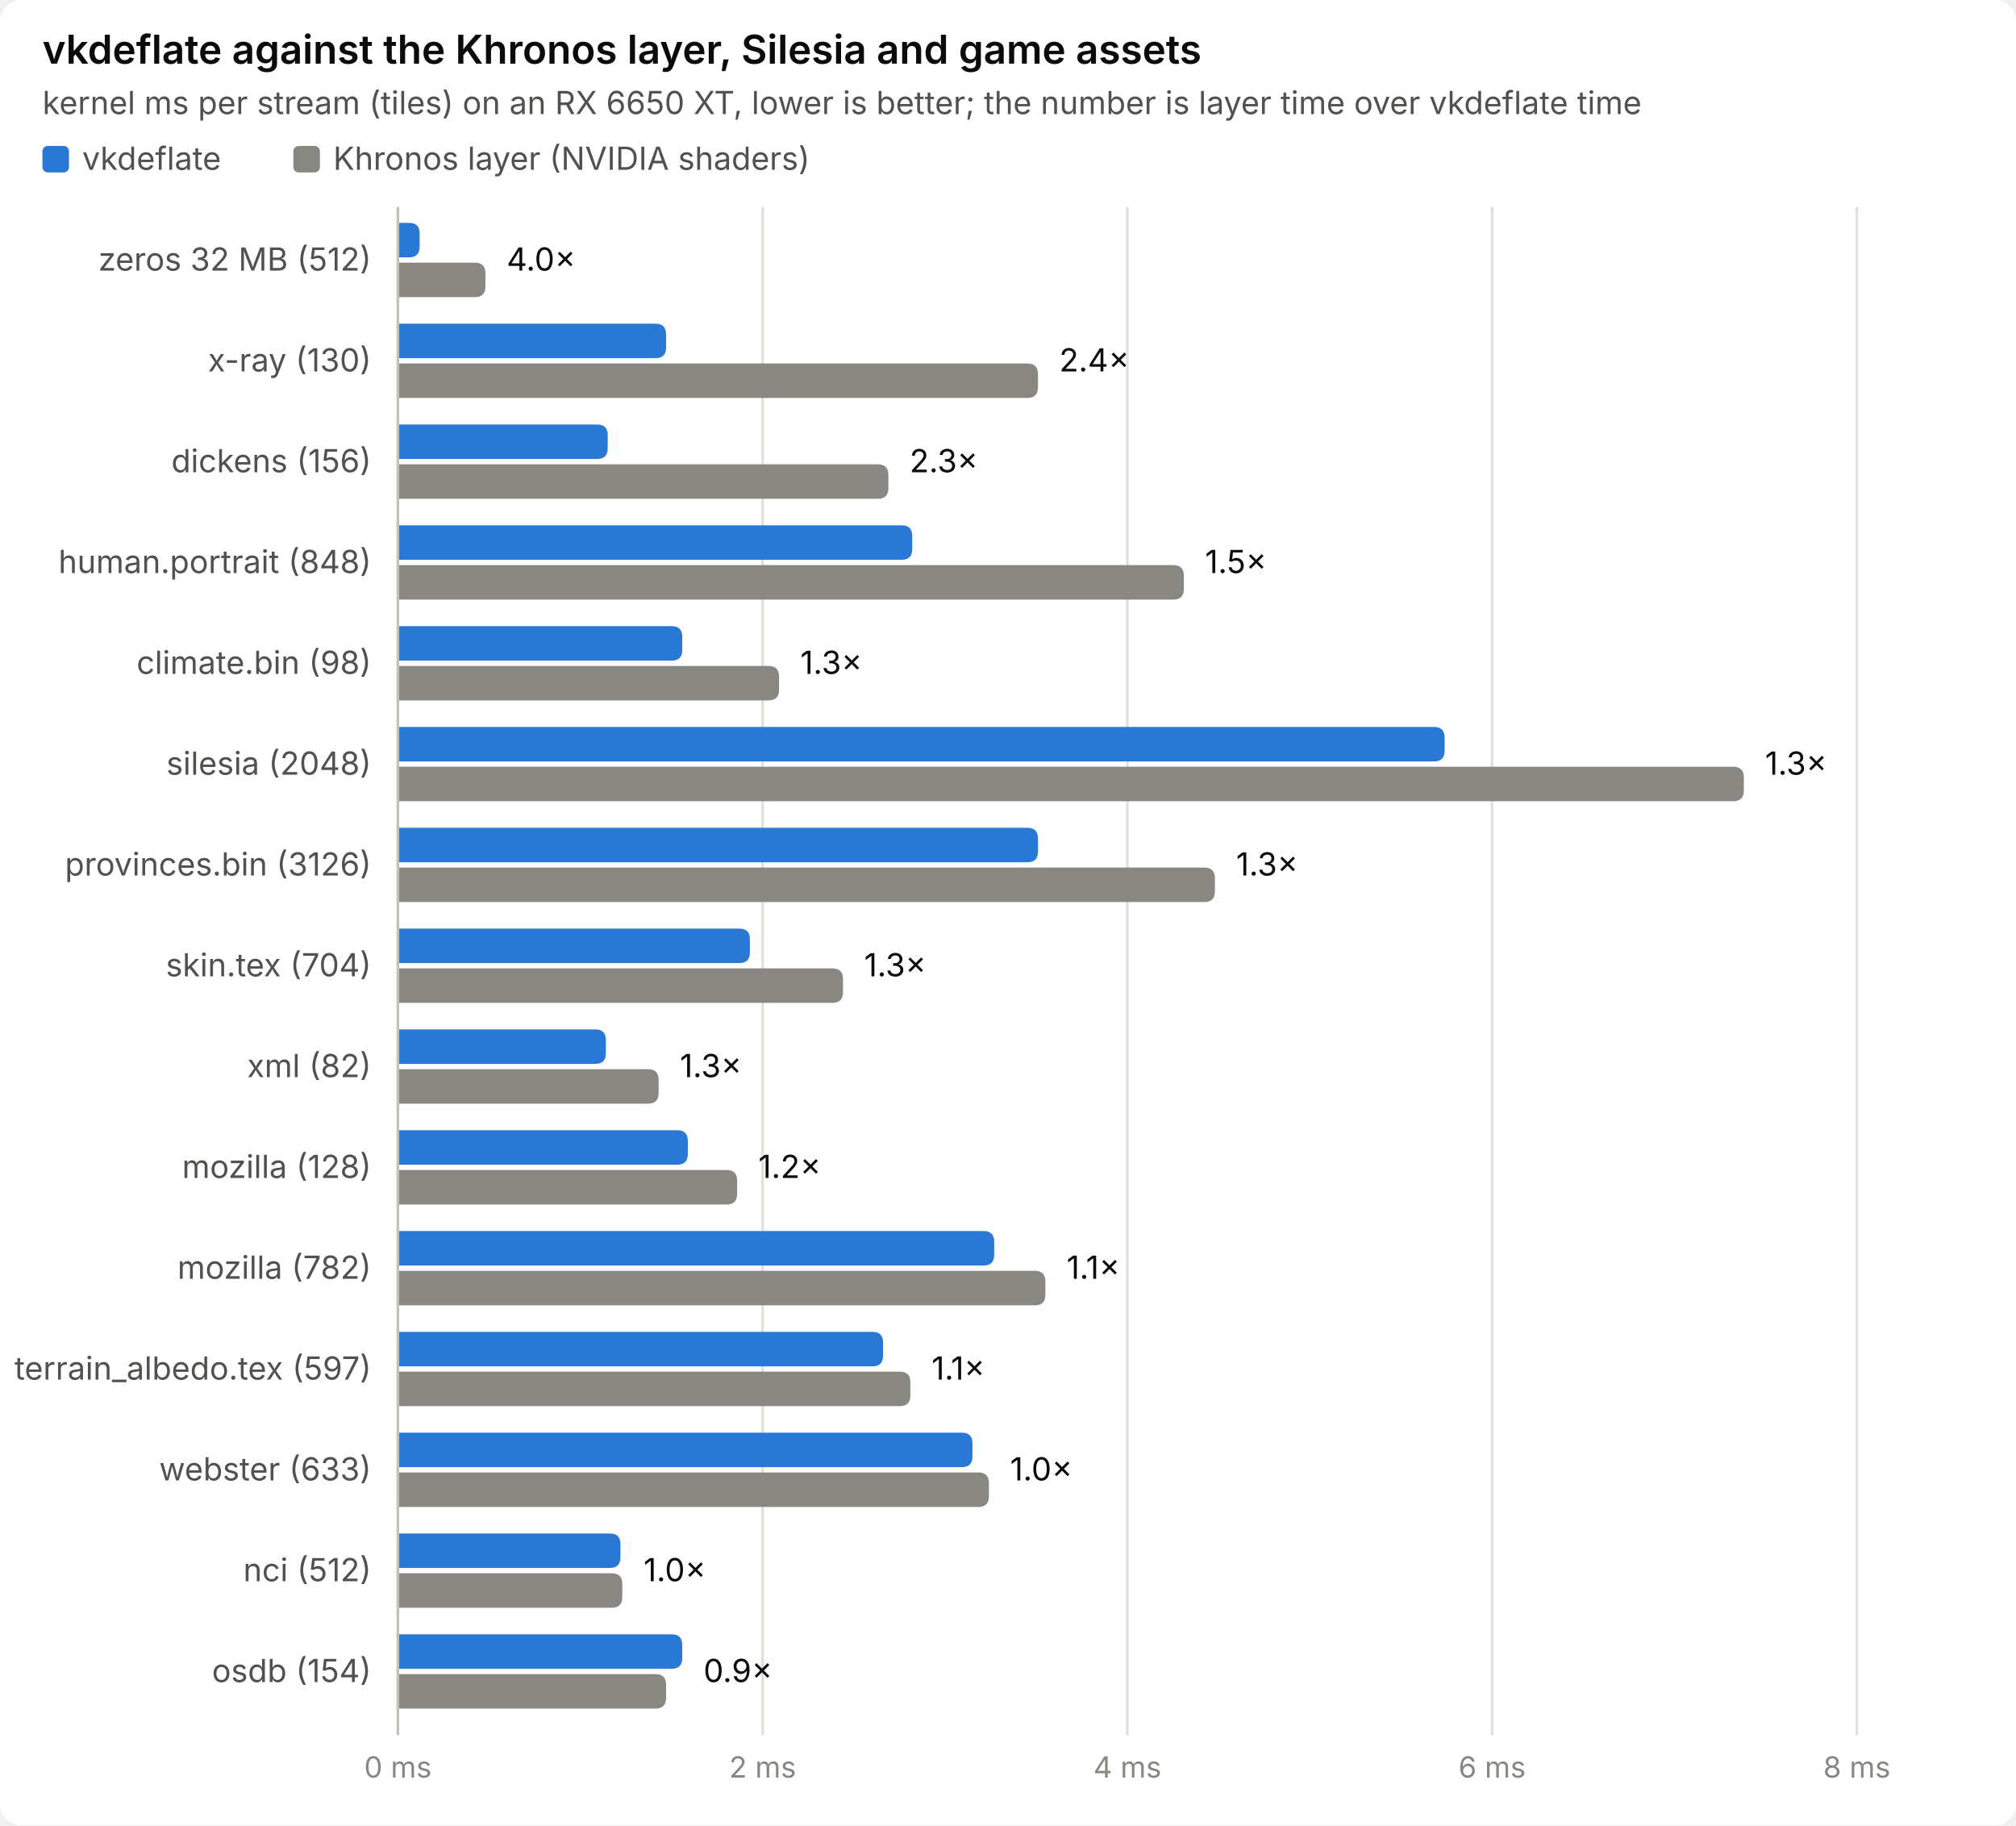
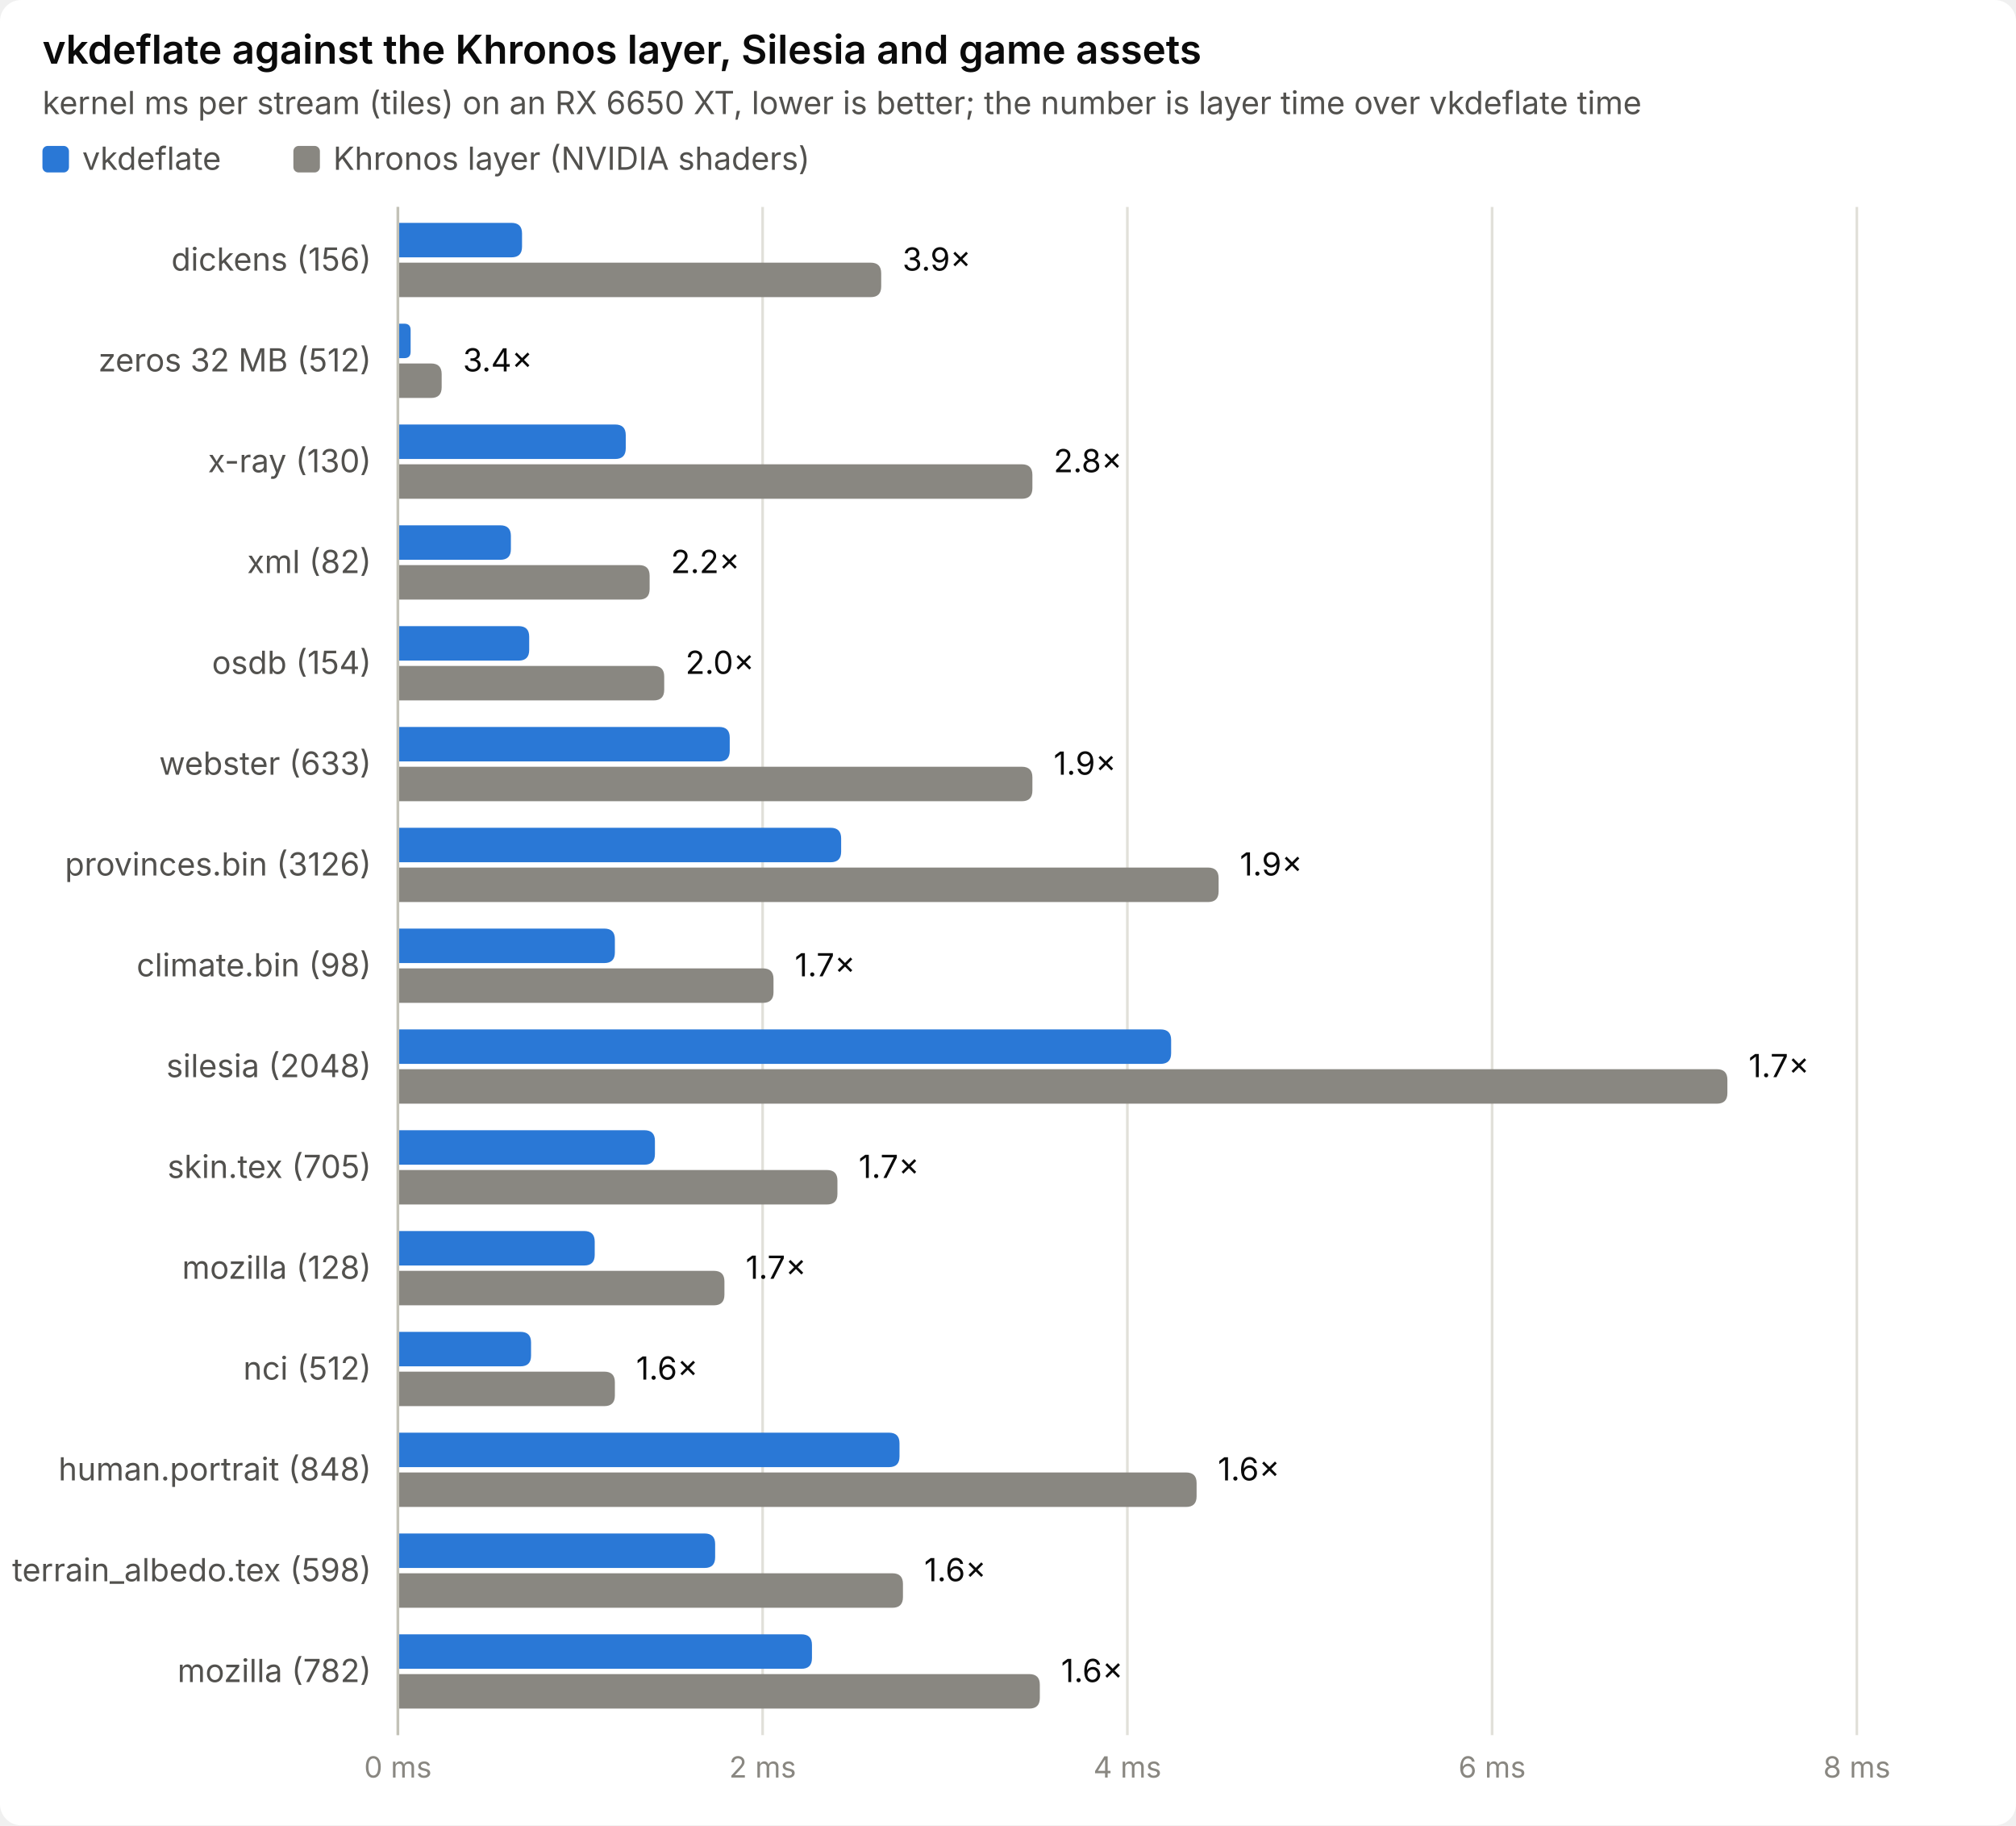
<svg xmlns="http://www.w3.org/2000/svg" viewBox="0 0 760 688" width="760" height="688" role="img" aria-labelledby="t d" font-family="system-ui, -apple-system, 'Segoe UI', sans-serif">
  <style>
.bg{fill:#ffffff}.p{fill:#0b0b0b}.s{fill:#52514e}.m{fill:#898781}
.grid{stroke:#e1e0d9;stroke-width:1}.axis{stroke:#c3c2b7;stroke-width:1}
.c1{fill:#2a78d6}.c2{fill:#eb6834}.c3{fill:#1baf7a}.cg{fill:#898781}
.l1{stroke:#2a78d6}.l2{stroke:#eb6834}.l3{stroke:#1baf7a}
.o1{fill:#86b6ef}.o2{fill:#2a78d6}.o3{fill:#104281}
.ring{stroke:#ffffff;stroke-width:2}
.box{fill:#f4f3ef;stroke:#c3c2b7;stroke-width:1}.hi{fill:#cde2fb;stroke:#2a78d6;stroke-width:1}
</style>
  <rect width="760" height="688" rx="8" class="bg" />
  <text x="16.0" y="24.0" class="p" font-size="15" font-weight="600" text-anchor="start">vkdeflate against the Khronos layer, Silesia and game assets</text>
  <text x="16.0" y="43.0" class="s" font-size="12" font-weight="400" text-anchor="start">kernel ms per stream (tiles) on an RX 6650 XT, lower is better; the number is layer time over vkdeflate time</text>
  <rect x="16.0" y="55.0" width="10.0" height="10.0" rx="2" class="c1" />
  <text x="31.0" y="64.0" class="s" font-size="12" font-weight="400" text-anchor="start">vkdeflate</text>
  <rect x="110.6" y="55.0" width="10.0" height="10.0" rx="2" class="cg" />
  <text x="125.6" y="64.0" class="s" font-size="12" font-weight="400" text-anchor="start">Khronos layer (NVIDIA shaders)</text>
  <line x1="150.0" y1="78.0" x2="150.0" y2="654.0" class="grid" />
  <text x="150.0" y="670.0" class="m" font-size="11" font-weight="400" text-anchor="middle">0 ms</text>
  <line x1="287.5" y1="78.0" x2="287.5" y2="654.0" class="grid" />
  <text x="287.5" y="670.0" class="m" font-size="11" font-weight="400" text-anchor="middle">2 ms</text>
  <line x1="425.0" y1="78.0" x2="425.0" y2="654.0" class="grid" />
  <text x="425.0" y="670.0" class="m" font-size="11" font-weight="400" text-anchor="middle">4 ms</text>
  <line x1="562.5" y1="78.0" x2="562.5" y2="654.0" class="grid" />
  <text x="562.5" y="670.0" class="m" font-size="11" font-weight="400" text-anchor="middle">6 ms</text>
  <line x1="700.0" y1="78.0" x2="700.0" y2="654.0" class="grid" />
  <text x="700.0" y="670.0" class="m" font-size="11" font-weight="400" text-anchor="middle">8 ms</text>
-   <text x="140.0" y="102.0" class="s" font-size="12" font-weight="400" text-anchor="end">zeros 32 MB (512)</text>
-   <path d="M150.0,84.0 H154.2 Q158.2,84.0 158.2,88.0 V93.0 Q158.2,97.0 154.2,97.0 H150.0 Z" class="c1" />
-   <path d="M150.0,99.0 H179.0 Q183.0,99.0 183.0,103.0 V108.0 Q183.0,112.0 179.0,112.0 H150.0 Z" class="cg" />
-   <text x="191.0" y="102.0" class="p" font-size="12" font-weight="400" text-anchor="start">4.0×</text>
-   <text x="140.0" y="140.0" class="s" font-size="12" font-weight="400" text-anchor="end">x-ray (130)</text>
-   <path d="M150.0,122.0 H247.1 Q251.1,122.0 251.1,126.0 V131.0 Q251.1,135.0 247.1,135.0 H150.0 Z" class="c1" />
-   <path d="M150.0,137.0 H387.3 Q391.3,137.0 391.3,141.0 V146.0 Q391.3,150.0 387.3,150.0 H150.0 Z" class="cg" />
-   <text x="399.3" y="140.0" class="p" font-size="12" font-weight="400" text-anchor="start">2.4×</text>
-   <text x="140.0" y="178.0" class="s" font-size="12" font-weight="400" text-anchor="end">dickens (156)</text>
-   <path d="M150.0,160.0 H225.1 Q229.1,160.0 229.1,164.0 V169.0 Q229.1,173.0 225.1,173.0 H150.0 Z" class="c1" />
-   <path d="M150.0,175.0 H330.9 Q334.9,175.0 334.9,179.0 V184.0 Q334.9,188.0 330.9,188.0 H150.0 Z" class="cg" />
-   <text x="342.9" y="178.0" class="p" font-size="12" font-weight="400" text-anchor="start">2.3×</text>
-   <text x="140.0" y="216.0" class="s" font-size="12" font-weight="400" text-anchor="end">human.portrait (848)</text>
-   <path d="M150.0,198.0 H339.9 Q343.9,198.0 343.9,202.0 V207.0 Q343.9,211.0 339.9,211.0 H150.0 Z" class="c1" />
-   <path d="M150.0,213.0 H442.3 Q446.3,213.0 446.3,217.0 V222.0 Q446.3,226.0 442.3,226.0 H150.0 Z" class="cg" />
-   <text x="454.3" y="216.0" class="p" font-size="12" font-weight="400" text-anchor="start">1.5×</text>
-   <text x="140.0" y="254.0" class="s" font-size="12" font-weight="400" text-anchor="end">climate.bin (98)</text>
-   <path d="M150.0,236.0 H253.2 Q257.2,236.0 257.2,240.0 V245.0 Q257.2,249.0 253.2,249.0 H150.0 Z" class="c1" />
-   <path d="M150.0,251.0 H289.7 Q293.7,251.0 293.7,255.0 V260.0 Q293.7,264.0 289.7,264.0 H150.0 Z" class="cg" />
-   <text x="301.7" y="254.0" class="p" font-size="12" font-weight="400" text-anchor="start">1.3×</text>
-   <text x="140.0" y="292.0" class="s" font-size="12" font-weight="400" text-anchor="end">silesia (2048)</text>
-   <path d="M150.0,274.0 H540.6 Q544.6,274.0 544.6,278.0 V283.0 Q544.6,287.0 540.6,287.0 H150.0 Z" class="c1" />
-   <path d="M150.0,289.0 H653.4 Q657.4,289.0 657.4,293.0 V298.0 Q657.4,302.0 653.4,302.0 H150.0 Z" class="cg" />
-   <text x="665.4" y="292.0" class="p" font-size="12" font-weight="400" text-anchor="start">1.3×</text>
+   <text x="140.0" y="102.0" class="s" font-size="12" font-weight="400" text-anchor="end">dickens (156)</text>
+   <path d="M150.0,84.0 H192.8 Q196.8,84.0 196.8,88.0 V93.0 Q196.8,97.0 192.8,97.0 H150.0 Z" class="c1" />
+   <path d="M150.0,99.0 H328.2 Q332.2,99.0 332.2,103.0 V108.0 Q332.2,112.0 328.2,112.0 H150.0 Z" class="cg" />
+   <text x="340.2" y="102.0" class="p" font-size="12" font-weight="400" text-anchor="start">3.9×</text>
+   <text x="140.0" y="140.0" class="s" font-size="12" font-weight="400" text-anchor="end">zeros 32 MB (512)</text>
+   <path d="M150.0,122.0 H152.4 Q154.8,122.0 154.8,124.4 V132.6 Q154.8,135.0 152.4,135.0 H150.0 Z" class="c1" />
+   <path d="M150.0,137.0 H162.5 Q166.5,137.0 166.5,141.0 V146.0 Q166.5,150.0 162.5,150.0 H150.0 Z" class="cg" />
+   <text x="174.5" y="140.0" class="p" font-size="12" font-weight="400" text-anchor="start">3.4×</text>
+   <text x="140.0" y="178.0" class="s" font-size="12" font-weight="400" text-anchor="end">x-ray (130)</text>
+   <path d="M150.0,160.0 H231.9 Q235.9,160.0 235.9,164.0 V169.0 Q235.9,173.0 231.9,173.0 H150.0 Z" class="c1" />
+   <path d="M150.0,175.0 H385.2 Q389.2,175.0 389.2,179.0 V184.0 Q389.2,188.0 385.2,188.0 H150.0 Z" class="cg" />
+   <text x="397.2" y="178.0" class="p" font-size="12" font-weight="400" text-anchor="start">2.8×</text>
+   <text x="140.0" y="216.0" class="s" font-size="12" font-weight="400" text-anchor="end">xml (82)</text>
+   <path d="M150.0,198.0 H188.6 Q192.6,198.0 192.6,202.0 V207.0 Q192.6,211.0 188.6,211.0 H150.0 Z" class="c1" />
+   <path d="M150.0,213.0 H240.9 Q244.9,213.0 244.9,217.0 V222.0 Q244.9,226.0 240.9,226.0 H150.0 Z" class="cg" />
+   <text x="252.9" y="216.0" class="p" font-size="12" font-weight="400" text-anchor="start">2.2×</text>
+   <text x="140.0" y="254.0" class="s" font-size="12" font-weight="400" text-anchor="end">osdb (154)</text>
+   <path d="M150.0,236.0 H195.5 Q199.5,236.0 199.5,240.0 V245.0 Q199.5,249.0 195.5,249.0 H150.0 Z" class="c1" />
+   <path d="M150.0,251.0 H246.4 Q250.4,251.0 250.4,255.0 V260.0 Q250.4,264.0 246.4,264.0 H150.0 Z" class="cg" />
+   <text x="258.4" y="254.0" class="p" font-size="12" font-weight="400" text-anchor="start">2.0×</text>
+   <text x="140.0" y="292.0" class="s" font-size="12" font-weight="400" text-anchor="end">webster (633)</text>
+   <path d="M150.0,274.0 H271.1 Q275.1,274.0 275.1,278.0 V283.0 Q275.1,287.0 271.1,287.0 H150.0 Z" class="c1" />
+   <path d="M150.0,289.0 H385.2 Q389.2,289.0 389.2,293.0 V298.0 Q389.2,302.0 385.2,302.0 H150.0 Z" class="cg" />
+   <text x="397.2" y="292.0" class="p" font-size="12" font-weight="400" text-anchor="start">1.9×</text>
  <text x="140.0" y="330.0" class="s" font-size="12" font-weight="400" text-anchor="end">provinces.bin (3126)</text>
-   <path d="M150.0,312.0 H387.3 Q391.3,312.0 391.3,316.0 V321.0 Q391.3,325.0 387.3,325.0 H150.0 Z" class="c1" />
-   <path d="M150.0,327.0 H454.0 Q458.0,327.0 458.0,331.0 V336.0 Q458.0,340.0 454.0,340.0 H150.0 Z" class="cg" />
-   <text x="466.0" y="330.0" class="p" font-size="12" font-weight="400" text-anchor="start">1.3×</text>
-   <text x="140.0" y="368.0" class="s" font-size="12" font-weight="400" text-anchor="end">skin.tex (704)</text>
-   <path d="M150.0,350.0 H278.7 Q282.7,350.0 282.7,354.0 V359.0 Q282.7,363.0 278.7,363.0 H150.0 Z" class="c1" />
-   <path d="M150.0,365.0 H313.8 Q317.8,365.0 317.8,369.0 V374.0 Q317.8,378.0 313.8,378.0 H150.0 Z" class="cg" />
-   <text x="325.8" y="368.0" class="p" font-size="12" font-weight="400" text-anchor="start">1.3×</text>
-   <text x="140.0" y="406.0" class="s" font-size="12" font-weight="400" text-anchor="end">xml (82)</text>
-   <path d="M150.0,388.0 H224.4 Q228.4,388.0 228.4,392.0 V397.0 Q228.4,401.0 224.4,401.0 H150.0 Z" class="c1" />
-   <path d="M150.0,403.0 H244.3 Q248.3,403.0 248.3,407.0 V412.0 Q248.3,416.0 244.3,416.0 H150.0 Z" class="cg" />
-   <text x="256.3" y="406.0" class="p" font-size="12" font-weight="400" text-anchor="start">1.3×</text>
-   <text x="140.0" y="444.0" class="s" font-size="12" font-weight="400" text-anchor="end">mozilla (128)</text>
-   <path d="M150.0,426.0 H255.3 Q259.3,426.0 259.3,430.0 V435.0 Q259.3,439.0 255.3,439.0 H150.0 Z" class="c1" />
-   <path d="M150.0,441.0 H273.9 Q277.9,441.0 277.9,445.0 V450.0 Q277.9,454.0 273.9,454.0 H150.0 Z" class="cg" />
-   <text x="285.9" y="444.0" class="p" font-size="12" font-weight="400" text-anchor="start">1.2×</text>
-   <text x="140.0" y="482.0" class="s" font-size="12" font-weight="400" text-anchor="end">mozilla (782)</text>
-   <path d="M150.0,464.0 H370.8 Q374.8,464.0 374.8,468.0 V473.0 Q374.8,477.0 370.8,477.0 H150.0 Z" class="c1" />
-   <path d="M150.0,479.0 H390.1 Q394.1,479.0 394.1,483.0 V488.0 Q394.1,492.0 390.1,492.0 H150.0 Z" class="cg" />
-   <text x="402.1" y="482.0" class="p" font-size="12" font-weight="400" text-anchor="start">1.1×</text>
-   <text x="140.0" y="520.0" class="s" font-size="12" font-weight="400" text-anchor="end">terrain_albedo.tex (597)</text>
-   <path d="M150.0,502.0 H328.9 Q332.9,502.0 332.9,506.0 V511.0 Q332.9,515.0 328.9,515.0 H150.0 Z" class="c1" />
-   <path d="M150.0,517.0 H339.2 Q343.2,517.0 343.2,521.0 V526.0 Q343.2,530.0 339.2,530.0 H150.0 Z" class="cg" />
-   <text x="351.2" y="520.0" class="p" font-size="12" font-weight="400" text-anchor="start">1.1×</text>
-   <text x="140.0" y="558.0" class="s" font-size="12" font-weight="400" text-anchor="end">webster (633)</text>
-   <path d="M150.0,540.0 H362.6 Q366.6,540.0 366.6,544.0 V549.0 Q366.6,553.0 362.6,553.0 H150.0 Z" class="c1" />
-   <path d="M150.0,555.0 H368.8 Q372.8,555.0 372.8,559.0 V564.0 Q372.8,568.0 368.8,568.0 H150.0 Z" class="cg" />
-   <text x="380.8" y="558.0" class="p" font-size="12" font-weight="400" text-anchor="start">1.0×</text>
-   <text x="140.0" y="596.0" class="s" font-size="12" font-weight="400" text-anchor="end">nci (512)</text>
-   <path d="M150.0,578.0 H229.9 Q233.9,578.0 233.9,582.0 V587.0 Q233.9,591.0 229.9,591.0 H150.0 Z" class="c1" />
-   <path d="M150.0,593.0 H230.6 Q234.6,593.0 234.6,597.0 V602.0 Q234.6,606.0 230.6,606.0 H150.0 Z" class="cg" />
-   <text x="242.6" y="596.0" class="p" font-size="12" font-weight="400" text-anchor="start">1.0×</text>
-   <text x="140.0" y="634.0" class="s" font-size="12" font-weight="400" text-anchor="end">osdb (154)</text>
-   <path d="M150.0,616.0 H253.2 Q257.2,616.0 257.2,620.0 V625.0 Q257.2,629.0 253.2,629.0 H150.0 Z" class="c1" />
-   <path d="M150.0,631.0 H247.1 Q251.1,631.0 251.1,635.0 V640.0 Q251.1,644.0 247.1,644.0 H150.0 Z" class="cg" />
-   <text x="265.2" y="634.0" class="p" font-size="12" font-weight="400" text-anchor="start">0.9×</text>
+   <path d="M150.0,312.0 H313.1 Q317.1,312.0 317.1,316.0 V321.0 Q317.1,325.0 313.1,325.0 H150.0 Z" class="c1" />
+   <path d="M150.0,327.0 H455.4 Q459.4,327.0 459.4,331.0 V336.0 Q459.4,340.0 455.4,340.0 H150.0 Z" class="cg" />
+   <text x="467.4" y="330.0" class="p" font-size="12" font-weight="400" text-anchor="start">1.9×</text>
+   <text x="140.0" y="368.0" class="s" font-size="12" font-weight="400" text-anchor="end">climate.bin (98)</text>
+   <path d="M150.0,350.0 H227.8 Q231.8,350.0 231.8,354.0 V359.0 Q231.8,363.0 227.8,363.0 H150.0 Z" class="c1" />
+   <path d="M150.0,365.0 H287.6 Q291.6,365.0 291.6,369.0 V374.0 Q291.6,378.0 287.6,378.0 H150.0 Z" class="cg" />
+   <text x="299.6" y="368.0" class="p" font-size="12" font-weight="400" text-anchor="start">1.7×</text>
+   <text x="140.0" y="406.0" class="s" font-size="12" font-weight="400" text-anchor="end">silesia (2048)</text>
+   <path d="M150.0,388.0 H437.5 Q441.5,388.0 441.5,392.0 V397.0 Q441.5,401.0 437.5,401.0 H150.0 Z" class="c1" />
+   <path d="M150.0,403.0 H647.2 Q651.2,403.0 651.2,407.0 V412.0 Q651.2,416.0 647.2,416.0 H150.0 Z" class="cg" />
+   <text x="659.2" y="406.0" class="p" font-size="12" font-weight="400" text-anchor="start">1.7×</text>
+   <text x="140.0" y="444.0" class="s" font-size="12" font-weight="400" text-anchor="end">skin.tex (705)</text>
+   <path d="M150.0,426.0 H242.9 Q246.9,426.0 246.9,430.0 V435.0 Q246.9,439.0 242.9,439.0 H150.0 Z" class="c1" />
+   <path d="M150.0,441.0 H311.7 Q315.7,441.0 315.7,445.0 V450.0 Q315.7,454.0 311.7,454.0 H150.0 Z" class="cg" />
+   <text x="323.7" y="444.0" class="p" font-size="12" font-weight="400" text-anchor="start">1.7×</text>
+   <text x="140.0" y="482.0" class="s" font-size="12" font-weight="400" text-anchor="end">mozilla (128)</text>
+   <path d="M150.0,464.0 H220.2 Q224.2,464.0 224.2,468.0 V473.0 Q224.2,477.0 220.2,477.0 H150.0 Z" class="c1" />
+   <path d="M150.0,479.0 H269.1 Q273.1,479.0 273.1,483.0 V488.0 Q273.1,492.0 269.1,492.0 H150.0 Z" class="cg" />
+   <text x="281.1" y="482.0" class="p" font-size="12" font-weight="400" text-anchor="start">1.7×</text>
+   <text x="140.0" y="520.0" class="s" font-size="12" font-weight="400" text-anchor="end">nci (512)</text>
+   <path d="M150.0,502.0 H196.2 Q200.2,502.0 200.2,506.0 V511.0 Q200.2,515.0 196.2,515.0 H150.0 Z" class="c1" />
+   <path d="M150.0,517.0 H227.8 Q231.8,517.0 231.8,521.0 V526.0 Q231.8,530.0 227.8,530.0 H150.0 Z" class="cg" />
+   <text x="239.8" y="520.0" class="p" font-size="12" font-weight="400" text-anchor="start">1.6×</text>
+   <text x="140.0" y="558.0" class="s" font-size="12" font-weight="400" text-anchor="end">human.portrait (848)</text>
+   <path d="M150.0,540.0 H335.1 Q339.1,540.0 339.1,544.0 V549.0 Q339.1,553.0 335.1,553.0 H150.0 Z" class="c1" />
+   <path d="M150.0,555.0 H447.1 Q451.1,555.0 451.1,559.0 V564.0 Q451.1,568.0 447.1,568.0 H150.0 Z" class="cg" />
+   <text x="459.1" y="558.0" class="p" font-size="12" font-weight="400" text-anchor="start">1.6×</text>
+   <text x="140.0" y="596.0" class="s" font-size="12" font-weight="400" text-anchor="end">terrain_albedo.tex (598)</text>
+   <path d="M150.0,578.0 H265.6 Q269.6,578.0 269.6,582.0 V587.0 Q269.6,591.0 265.6,591.0 H150.0 Z" class="c1" />
+   <path d="M150.0,593.0 H336.4 Q340.4,593.0 340.4,597.0 V602.0 Q340.4,606.0 336.4,606.0 H150.0 Z" class="cg" />
+   <text x="348.4" y="596.0" class="p" font-size="12" font-weight="400" text-anchor="start">1.6×</text>
+   <text x="140.0" y="634.0" class="s" font-size="12" font-weight="400" text-anchor="end">mozilla (782)</text>
+   <path d="M150.0,616.0 H302.1 Q306.1,616.0 306.1,620.0 V625.0 Q306.1,629.0 302.1,629.0 H150.0 Z" class="c1" />
+   <path d="M150.0,631.0 H388.0 Q392.0,631.0 392.0,635.0 V640.0 Q392.0,644.0 388.0,644.0 H150.0 Z" class="cg" />
+   <text x="400.0" y="634.0" class="p" font-size="12" font-weight="400" text-anchor="start">1.6×</text>
  <line x1="150.0" y1="78.0" x2="150.0" y2="654.0" class="axis" />
</svg>
